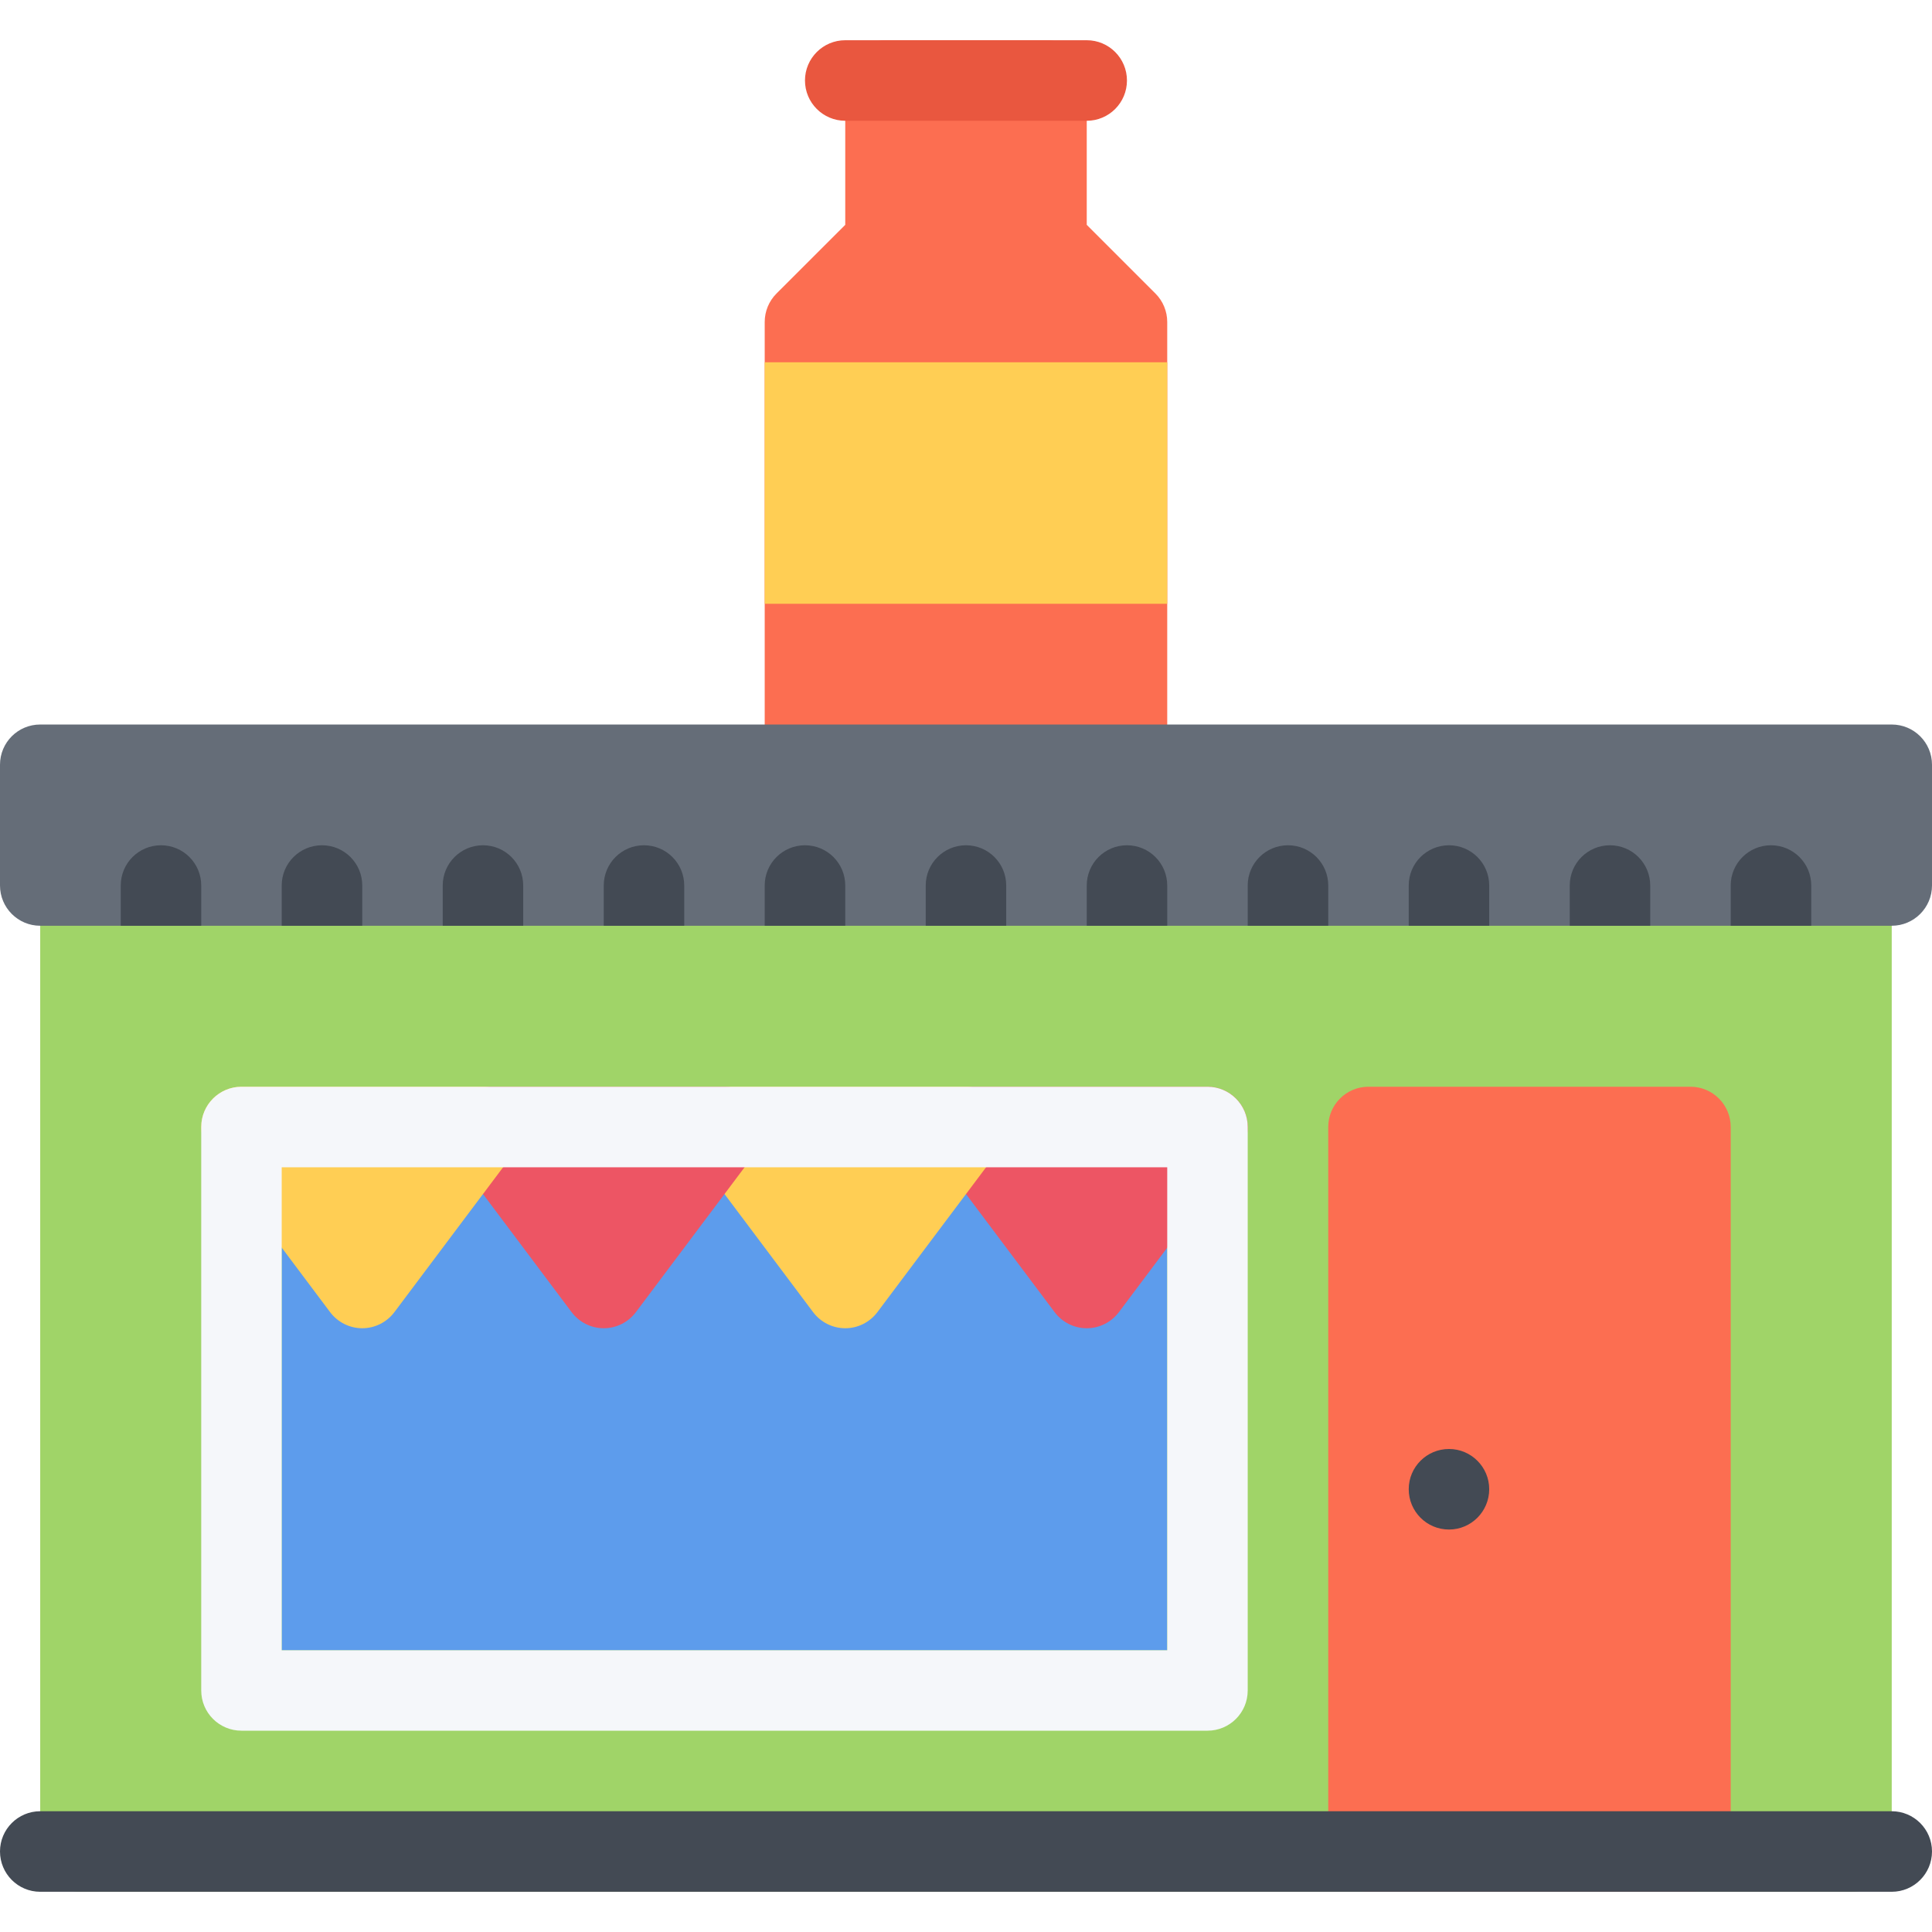
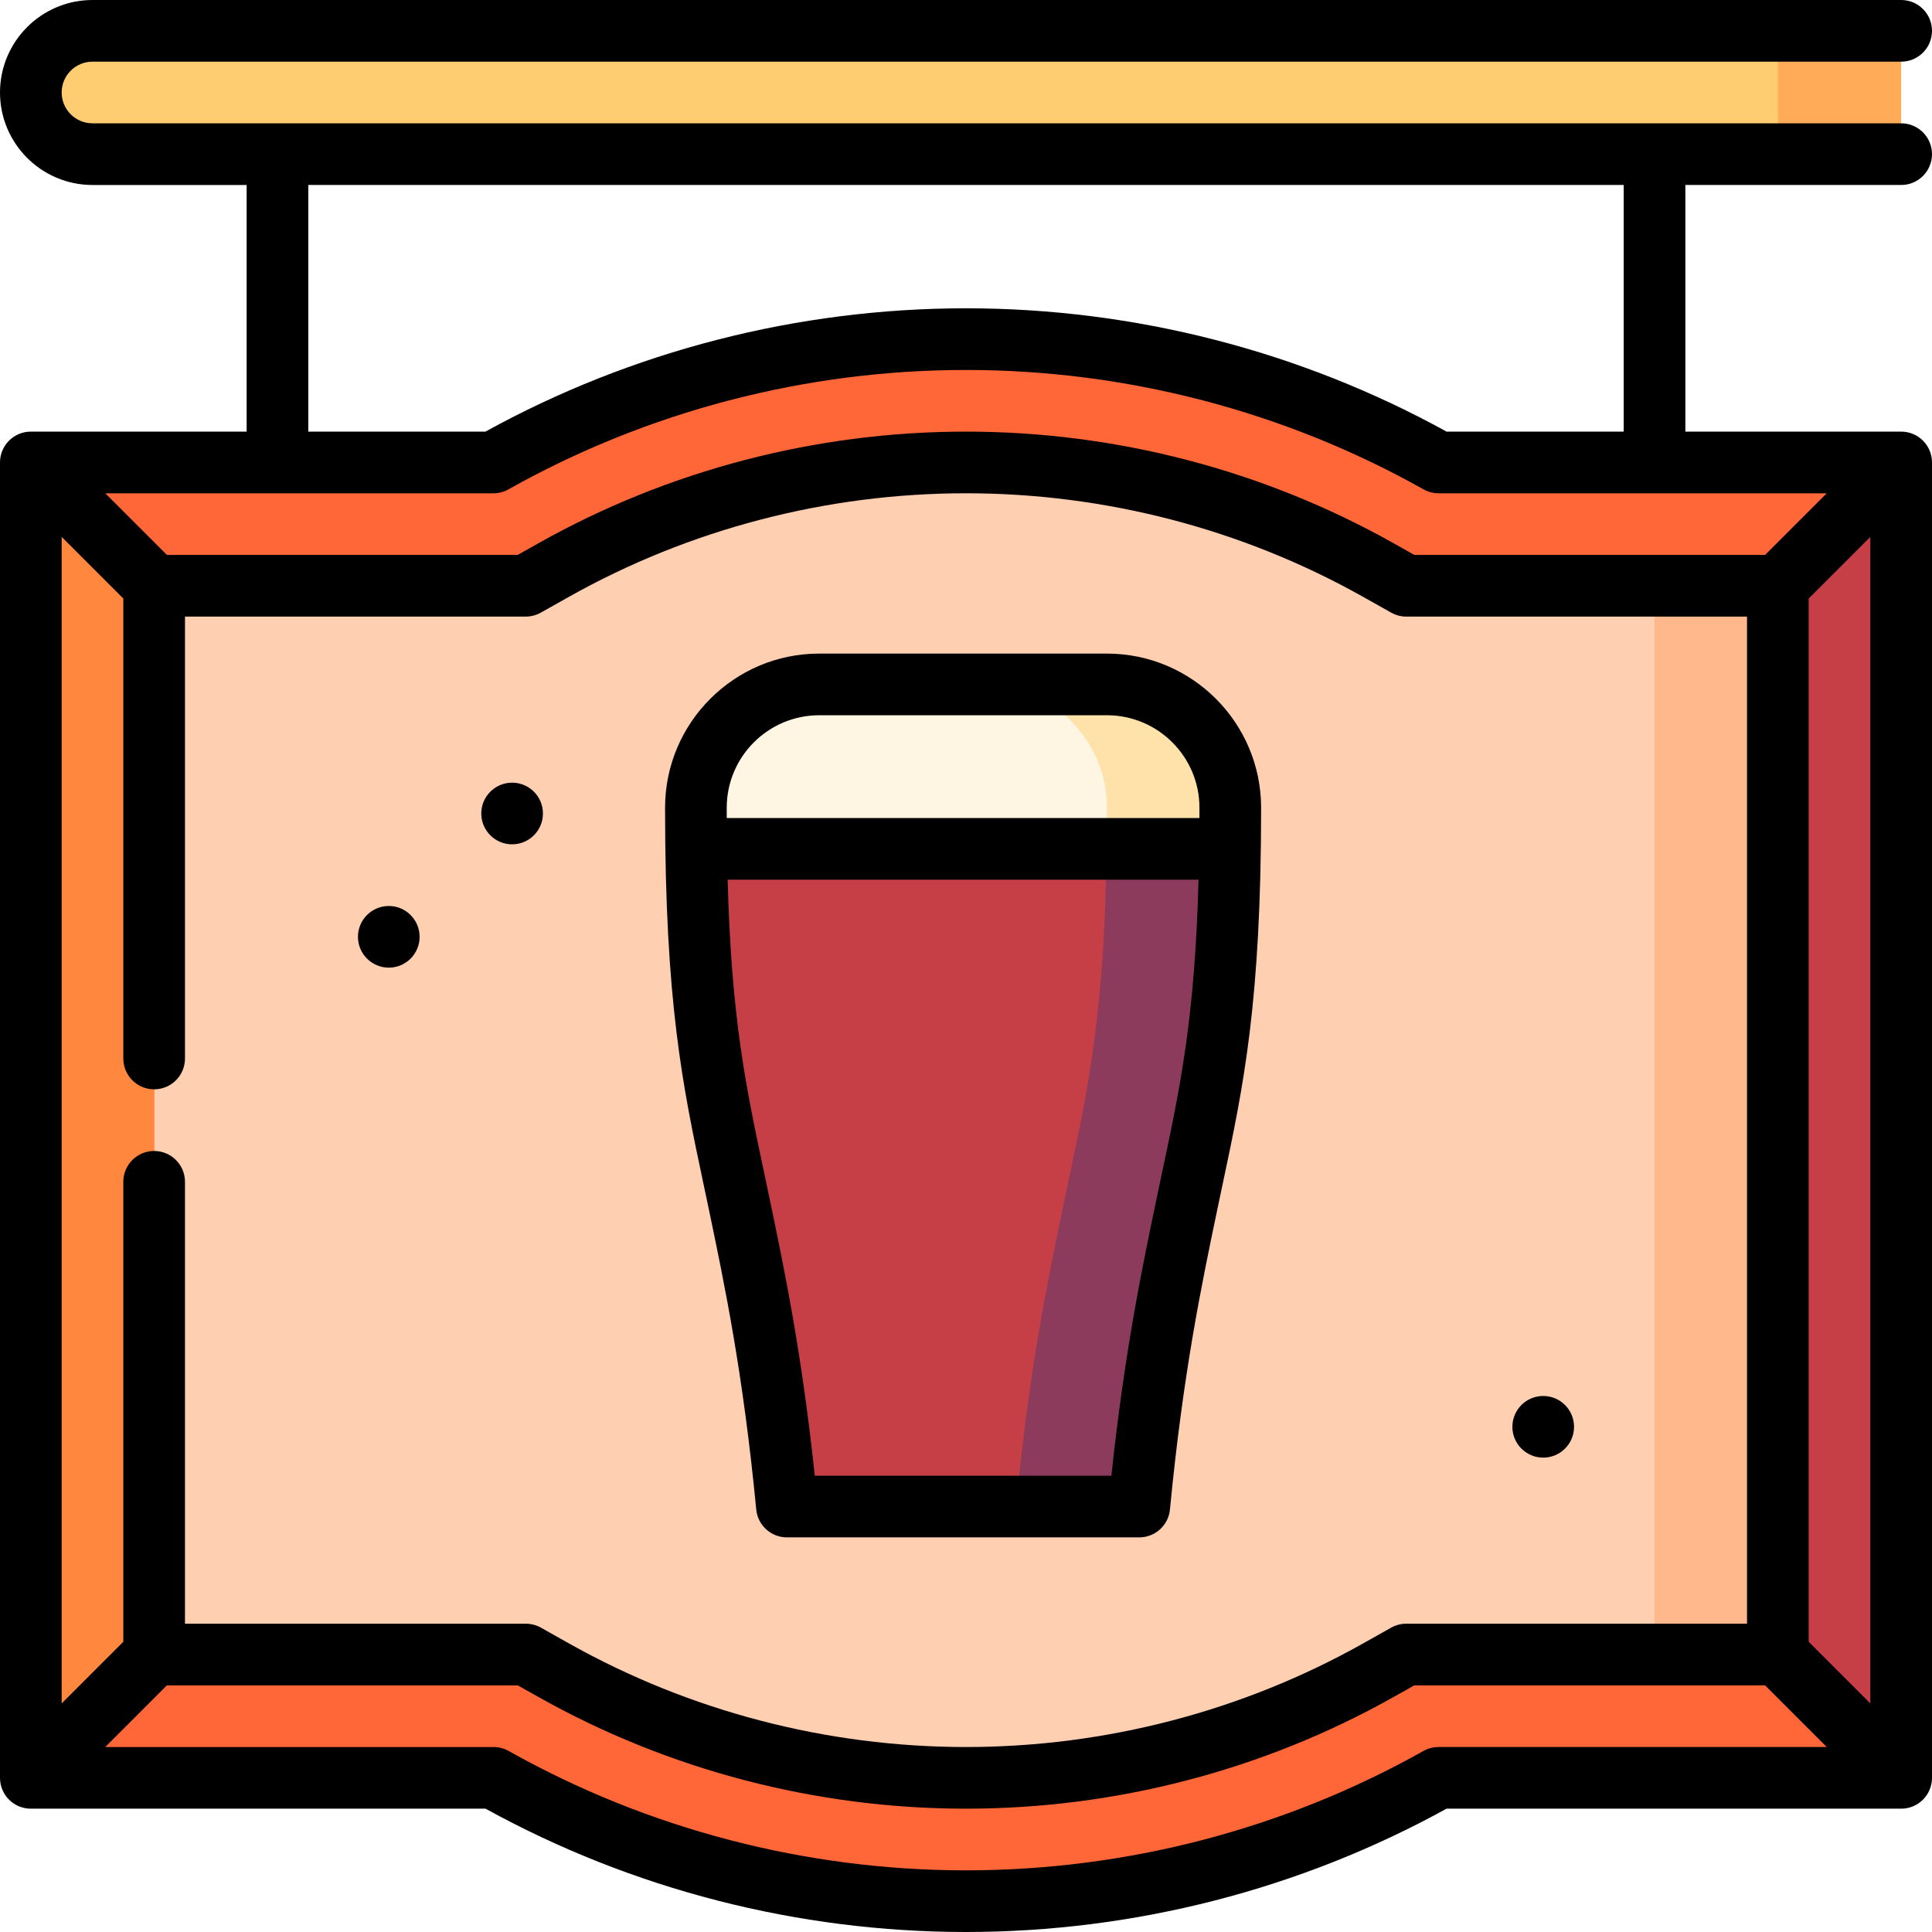
- <svg xmlns="http://www.w3.org/2000/svg" version="1.1" id="Layer_1" viewBox="0 0 511.984 511.984" xml:space="preserve">
-   <path style="fill:#A0D468;" d="M490.64,501.324H21.327c-5.891,0-10.672-4.781-10.672-10.686V234.654  c0-5.89,4.781-10.656,10.672-10.656H490.64c5.891,0,10.672,4.766,10.672,10.656v255.985  C501.312,496.543,496.531,501.324,490.64,501.324z" />
-   <g>
-     <path style="fill:#FC6E51;" d="M447.986,501.324h-85.342c-5.891,0-10.655-4.781-10.655-10.686V298.642   c0-5.873,4.765-10.654,10.655-10.654h85.342c5.875,0,10.656,4.781,10.656,10.654v191.996   C458.642,496.543,453.861,501.324,447.986,501.324z" />
-     <path style="fill:#FC6E51;" d="M298.646,202.655h-85.325c-5.891,0-10.672,5.89-10.672,0V85.329c0-2.828,1.125-5.547,3.125-7.547   l18.219-18.202V21.332c0-5.891,4.766-10.672,10.656-10.672h42.67c5.891,0,10.671,4.781,10.671,10.672v38.249l18.203,18.202   c2,2,3.125,4.719,3.125,7.547v117.325C309.318,208.545,304.537,202.655,298.646,202.655z" />
-   </g>
-   <path style="fill:#E9573F;" d="M287.99,32.004h-63.997c-5.891,0-10.672-4.781-10.672-10.671s4.781-10.672,10.672-10.672h63.997  c5.891,0,10.656,4.781,10.656,10.672S293.881,32.004,287.99,32.004z" />
-   <rect x="202.652" y="96.003" style="fill:#FFCE54;" width="106.67" height="63.999" />
-   <path style="fill:#434A54;" d="M394.644,394.641c0,5.906-4.781,10.688-10.656,10.688c-5.906,0-10.672-4.781-10.672-10.688  c0-5.875,4.766-10.656,10.672-10.656C389.863,383.984,394.644,388.766,394.644,394.641z" />
-   <rect x="74.652" y="309.332" style="fill:#5D9CEC;" width="234.66" height="128" />
-   <path style="fill:#656D78;" d="M501.312,191.999H10.655C4.764,191.999,0,196.764,0,202.655v31.999  c0,5.89,4.765,10.671,10.655,10.671h490.657c5.891,0,10.672-4.781,10.672-10.671v-31.999  C511.984,196.764,507.203,191.999,501.312,191.999z" />
-   <path style="fill:#ED5564;" d="M329.521,293.895c-1.812-3.625-5.5-5.906-9.531-5.906h-63.998c-4.047,0-7.734,2.281-9.547,5.906  c-1.797,3.592-1.422,7.936,1.016,11.154l31.999,42.656c2.016,2.688,5.172,4.281,8.53,4.281c3.359,0,6.516-1.594,8.531-4.281  l32-42.656C330.943,301.831,331.334,297.486,329.521,293.895z" />
-   <path style="fill:#FFCE54;" d="M265.523,293.895c-1.797-3.625-5.5-5.906-9.531-5.906h-63.998c-4.047,0-7.734,2.281-9.547,5.906  c-1.797,3.592-1.422,7.936,1.016,11.154l31.999,42.656c2.016,2.688,5.172,4.281,8.531,4.281s6.516-1.594,8.531-4.281l31.999-42.656  C266.945,301.831,267.336,297.486,265.523,293.895z" />
-   <path style="fill:#ED5564;" d="M201.525,293.895c-1.797-3.625-5.5-5.906-9.531-5.906h-63.998c-4.047,0-7.734,2.281-9.547,5.906  c-1.797,3.592-1.422,7.936,1.016,11.154l31.999,42.656c2.016,2.688,5.172,4.281,8.531,4.281s6.516-1.594,8.531-4.281l31.999-42.656  C202.946,301.831,203.337,297.486,201.525,293.895z" />
-   <path style="fill:#FFCE54;" d="M137.526,293.895c-1.797-3.625-5.499-5.906-9.53-5.906H63.998c-4.047,0-7.734,2.281-9.547,5.906  c-1.797,3.592-1.422,7.936,1.016,11.154l31.999,42.656c2.016,2.688,5.172,4.281,8.531,4.281s6.515-1.594,8.53-4.281l31.999-42.656  C138.948,301.831,139.339,297.486,137.526,293.895z" />
-   <g>
-     <path style="fill:#434A54;" d="M501.312,501.324H10.655C4.764,501.324,0,496.543,0,490.638c0-5.875,4.765-10.656,10.655-10.656   h490.657c5.891,0,10.672,4.781,10.672,10.656C511.984,496.543,507.203,501.324,501.312,501.324z" />
-     <path style="fill:#434A54;" d="M469.314,223.998c-5.891,0-10.672,4.766-10.672,10.656v10.671h21.343v-10.671   C479.985,228.764,475.204,223.998,469.314,223.998z" />
-     <path style="fill:#434A54;" d="M426.642,223.998c-5.89,0-10.655,4.766-10.655,10.656v10.671h21.327v-10.671   C437.314,228.764,432.533,223.998,426.642,223.998z" />
-     <path style="fill:#434A54;" d="M383.988,223.998c-5.906,0-10.672,4.766-10.672,10.656v10.671h21.328v-10.671   C394.644,228.764,389.863,223.998,383.988,223.998z" />
-     <path style="fill:#434A54;" d="M341.317,223.998c-5.89,0-10.671,4.766-10.671,10.656v10.671h21.343v-10.671   C351.989,228.764,347.208,223.998,341.317,223.998z" />
-     <path style="fill:#434A54;" d="M298.646,223.998c-5.891,0-10.656,4.766-10.656,10.656v10.671h21.328v-10.671   C309.318,228.764,304.537,223.998,298.646,223.998z" />
-     <path style="fill:#434A54;" d="M255.992,223.998c-5.891,0-10.672,4.766-10.672,10.656v10.671h21.328v-10.671   C266.648,228.764,261.883,223.998,255.992,223.998z" />
-     <path style="fill:#434A54;" d="M213.321,223.998c-5.891,0-10.672,4.766-10.672,10.656v10.671h21.344v-10.671   C223.993,228.764,219.212,223.998,213.321,223.998z" />
-     <path style="fill:#434A54;" d="M170.65,223.998c-5.89,0-10.655,4.766-10.655,10.656v10.671h21.327v-10.671   C181.322,228.764,176.541,223.998,170.65,223.998z" />
-     <path style="fill:#434A54;" d="M127.996,223.998c-5.891,0-10.672,4.766-10.672,10.656v10.671h21.327v-10.671   C138.651,228.764,133.887,223.998,127.996,223.998z" />
-     <path style="fill:#434A54;" d="M85.325,223.998c-5.891,0-10.672,4.766-10.672,10.656v10.671h21.344v-10.671   C95.997,228.764,91.216,223.998,85.325,223.998z" />
-     <path style="fill:#434A54;" d="M42.654,223.998c-5.891,0-10.655,4.766-10.655,10.656v10.671h21.327v-10.671   C53.326,228.764,48.545,223.998,42.654,223.998z" />
-   </g>
-   <path style="fill:#F5F7FA;" d="M319.99,287.988H63.998c-5.891,0-10.672,4.781-10.672,10.654v149.34  c0,5.906,4.781,10.656,10.672,10.656H319.99c5.875,0,10.656-4.75,10.656-10.656v-149.34  C330.646,292.77,325.865,287.988,319.99,287.988z M309.318,437.327H74.653V309.331h234.665V437.327z" />
+ <svg xmlns="http://www.w3.org/2000/svg" height="800px" width="800px" version="1.1" id="Layer_1" viewBox="0 0 512 512" xml:space="preserve">
+   <path style="fill:#FF6638;" d="M481.15,296.85l22.679-174.298H381.244C344.217,101.745,301.492,89.871,256,89.871  s-88.217,11.874-125.233,32.681H8.17L27.583,296.85L8.17,471.148H130.8c37.017,20.796,79.719,32.681,125.2,32.681  c45.492,0,88.206-11.874,125.222-32.681H503.83L481.15,296.85z" />
+   <polygon style="fill:#C63F47;" points="503.83,122.552 503.83,471.148 471.149,438.467 471.149,155.233 " />
+   <polygon style="fill:#FFB88B;" points="471.149,155.233 471.149,438.467 438.468,438.467 384,296.85 438.468,155.233 " />
+   <path style="fill:#FFCFB2;" d="M438.468,155.233v283.234h-65.797l-7.462,4.194C332.048,461.3,294.28,471.148,256,471.148  c-38.258,0-76.016-9.848-109.198-28.487l-7.451-4.194h-98.5V155.233h98.467l7.451-4.194c33.171-18.628,70.939-28.487,109.23-28.487  s76.07,9.859,109.23,28.487l7.451,4.194H438.468z" />
+   <polygon style="fill:#FF883E;" points="40.851,155.233 40.851,438.467 8.17,471.148 8.17,122.552 " />
+   <path style="fill:#FFE1AA;" d="M293.354,181.378h-32.681v76.255l65.285-32.681c0.054-3.475,0.076-7.103,0.076-10.894  C326.035,196.084,311.329,181.378,293.354,181.378z" />
+   <path style="fill:#FFF5E3;" d="M293.354,214.058c0,3.791-0.022,40.099-0.076,43.574l-108.784-32.681  c-0.054-3.475-0.076-7.103-0.076-10.894c0-17.974,14.706-32.681,32.681-32.681h43.574  C278.648,181.378,293.354,196.084,293.354,214.058z" />
+   <path style="fill:#8C3B5C;" d="M293.278,224.952h32.681c-0.654,47.115-5.621,66.462-11.318,93.696  c-4.347,20.796-9.194,44.043-12.724,80.602h-32.681l-19.957-80.602L293.278,224.952z" />
+   <path style="fill:#C63F47;" d="M184.494,224.952h108.784c-0.654,47.115-5.621,66.462-11.318,93.696  c-4.347,20.796-9.194,44.043-12.724,80.602h-60.688c-3.53-36.559-8.388-59.806-12.735-80.602  C190.126,291.414,185.148,272.067,184.494,224.952z" />
+   <polygon style="fill:#FFAB58;" points="503.83,8.167 503.83,40.848 471.149,40.848 449.362,24.507 471.149,8.167 " />
+   <path style="fill:#FFCD71;" d="M471.149,8.167v32.681H24.511c-9.02,0-16.34-7.31-16.34-16.34c0-9.02,7.321-16.34,16.34-16.34  C24.511,8.167,471.149,8.167,471.149,8.167z" />
+   <path d="M187.816,320.324c4.269,20.421,9.109,43.568,12.595,79.711c0.404,4.189,3.925,7.386,8.133,7.386h93.37  c4.208,0,7.729-3.197,8.133-7.386c3.485-36.143,8.326-59.29,12.595-79.711c0.483-2.309,0.961-4.562,1.43-6.78  c5.438-25.649,10.135-47.801,10.135-99.485c0-22.526-18.325-40.851-40.851-40.851h-76.255c-22.526,0-40.851,18.325-40.851,40.851  c0,51.684,4.697,73.836,10.135,99.485C186.855,315.76,187.333,318.013,187.816,320.324z M308.087,310.154  c-0.474,2.232-0.954,4.5-1.439,6.825c-4.06,19.416-8.624,41.243-12.118,74.101h-78.602c-3.494-32.857-8.058-54.685-12.118-74.099  c-0.485-2.325-0.966-4.593-1.439-6.825c-4.71-22.215-8.565-40.424-9.538-77.032h124.795  C316.651,269.73,312.797,287.939,308.087,310.154z M217.101,189.548h76.255c13.515,0,24.511,10.995,24.511,24.511  c0,0.925-0.004,1.819-0.008,2.723H192.598c-0.003-0.904-0.008-1.799-0.008-2.723C192.59,200.543,203.586,189.548,217.101,189.548z" />
+   <circle cx="135.713" cy="215.585" r="8.17" />
+   <circle cx="408.968" cy="378.117" r="8.17" />
+   <circle cx="103.032" cy="248.266" r="8.17" />
+   <path d="M512,122.553c0-4.512-3.657-8.17-8.17-8.17h-57.191V49.021h57.191c4.513,0,8.17-3.658,8.17-8.17s-3.657-8.17-8.17-8.17  H24.511c-4.506,0-8.17-3.665-8.17-8.17s3.665-8.17,8.17-8.17H503.83c4.513,0,8.17-3.658,8.17-8.17S508.343,0,503.83,0H24.511  C10.996,0,0,10.995,0,24.511s10.996,24.511,24.511,24.511h40.851v65.362H8.17c-4.513,0-8.17,3.658-8.17,8.17v348.596  c0,4.512,3.657,8.17,8.17,8.17h10.883c0.049,0,109.627,0,109.627,0C167.495,500.707,211.468,512,256,512  c44.554,0,88.535-11.293,127.343-32.681H503.83c4.513,0,8.17-3.658,8.17-8.17V122.553z M479.319,435.085V158.619l16.34-16.34  v309.146L479.319,435.085z M40.851,305.021c-4.513,0-8.17,3.658-8.17,8.17v121.892l-16.34,16.34V142.278l16.34,16.34v121.892  c0,4.512,3.657,8.17,8.17,8.17s8.17-3.658,8.17-8.17V163.404h90.297c1.402,0,2.781-0.361,4.003-1.048l7.457-4.191  c31.943-17.953,68.329-27.442,105.221-27.442c36.896,0,73.282,9.489,105.225,27.442l7.458,4.191  c1.222,0.687,2.601,1.048,4.003,1.048h90.293v266.894h-90.308c-1.402,0-2.781,0.361-4.003,1.048l-7.456,4.19  c-31.95,17.954-68.332,27.443-105.212,27.443c-36.861,0-73.236-9.491-105.191-27.444l-7.456-4.189  c-1.222-0.686-2.6-1.047-4.002-1.047h-90.33V313.191C49.021,308.679,45.364,305.021,40.851,305.021z M130.764,130.723  c1.402,0,2.781-0.361,4.003-1.048C171.591,108.981,213.512,98.043,256,98.043c42.492,0,84.414,10.938,121.236,31.633  c1.222,0.687,2.601,1.048,4.003,1.048h102.866l-16.34,16.34h-92.941l-5.593-3.143c-34.384-19.324-73.537-29.538-113.232-29.538  c-39.691,0-78.844,10.214-113.228,29.538l-5.592,3.143H44.236l-16.34-16.34H130.764z M81.702,49.021h348.596v65.362h-46.938  C344.554,92.996,300.568,81.702,256,81.702c-44.565,0-88.55,11.293-127.356,32.681H81.702V49.021z M381.223,462.979  c-1.402,0-2.781,0.361-4.002,1.048C340.395,484.72,298.477,495.66,256,495.66c-42.456,0-84.365-10.939-121.198-31.634  c-1.222-0.686-2.6-1.047-4.002-1.047H27.895l16.34-16.34h92.978l5.592,3.142C177.2,469.105,216.342,479.319,256,479.319  c39.678,0,78.826-10.214,113.217-29.538l5.592-3.143h92.956l16.34,16.34H381.223z" />
</svg>
